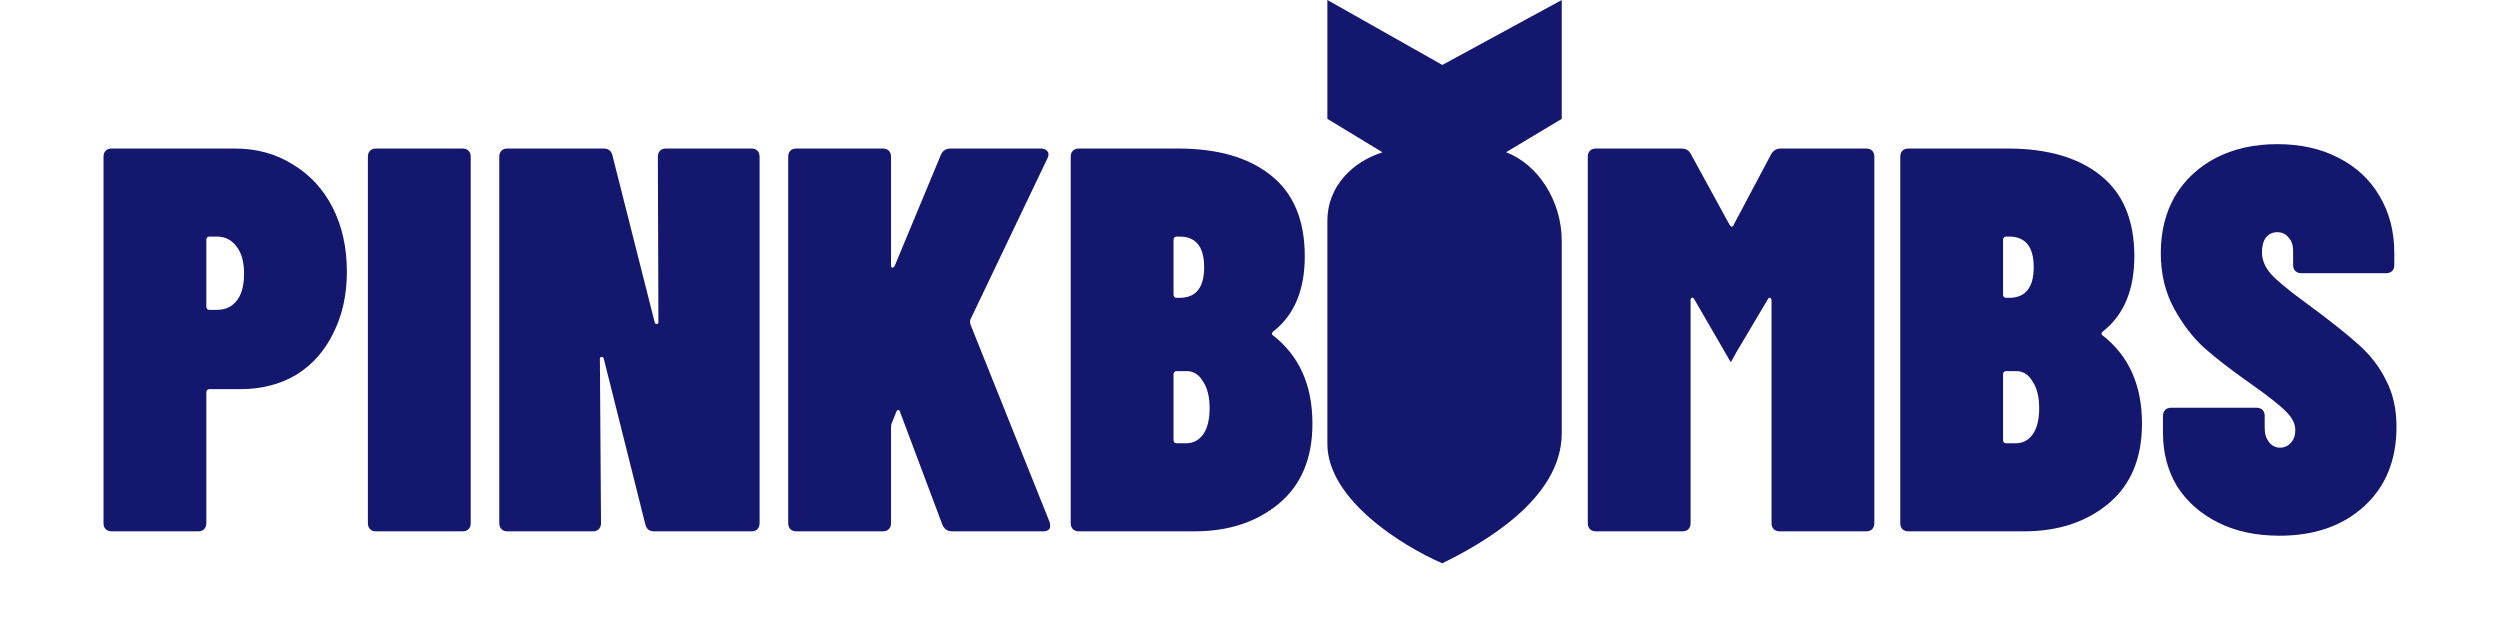
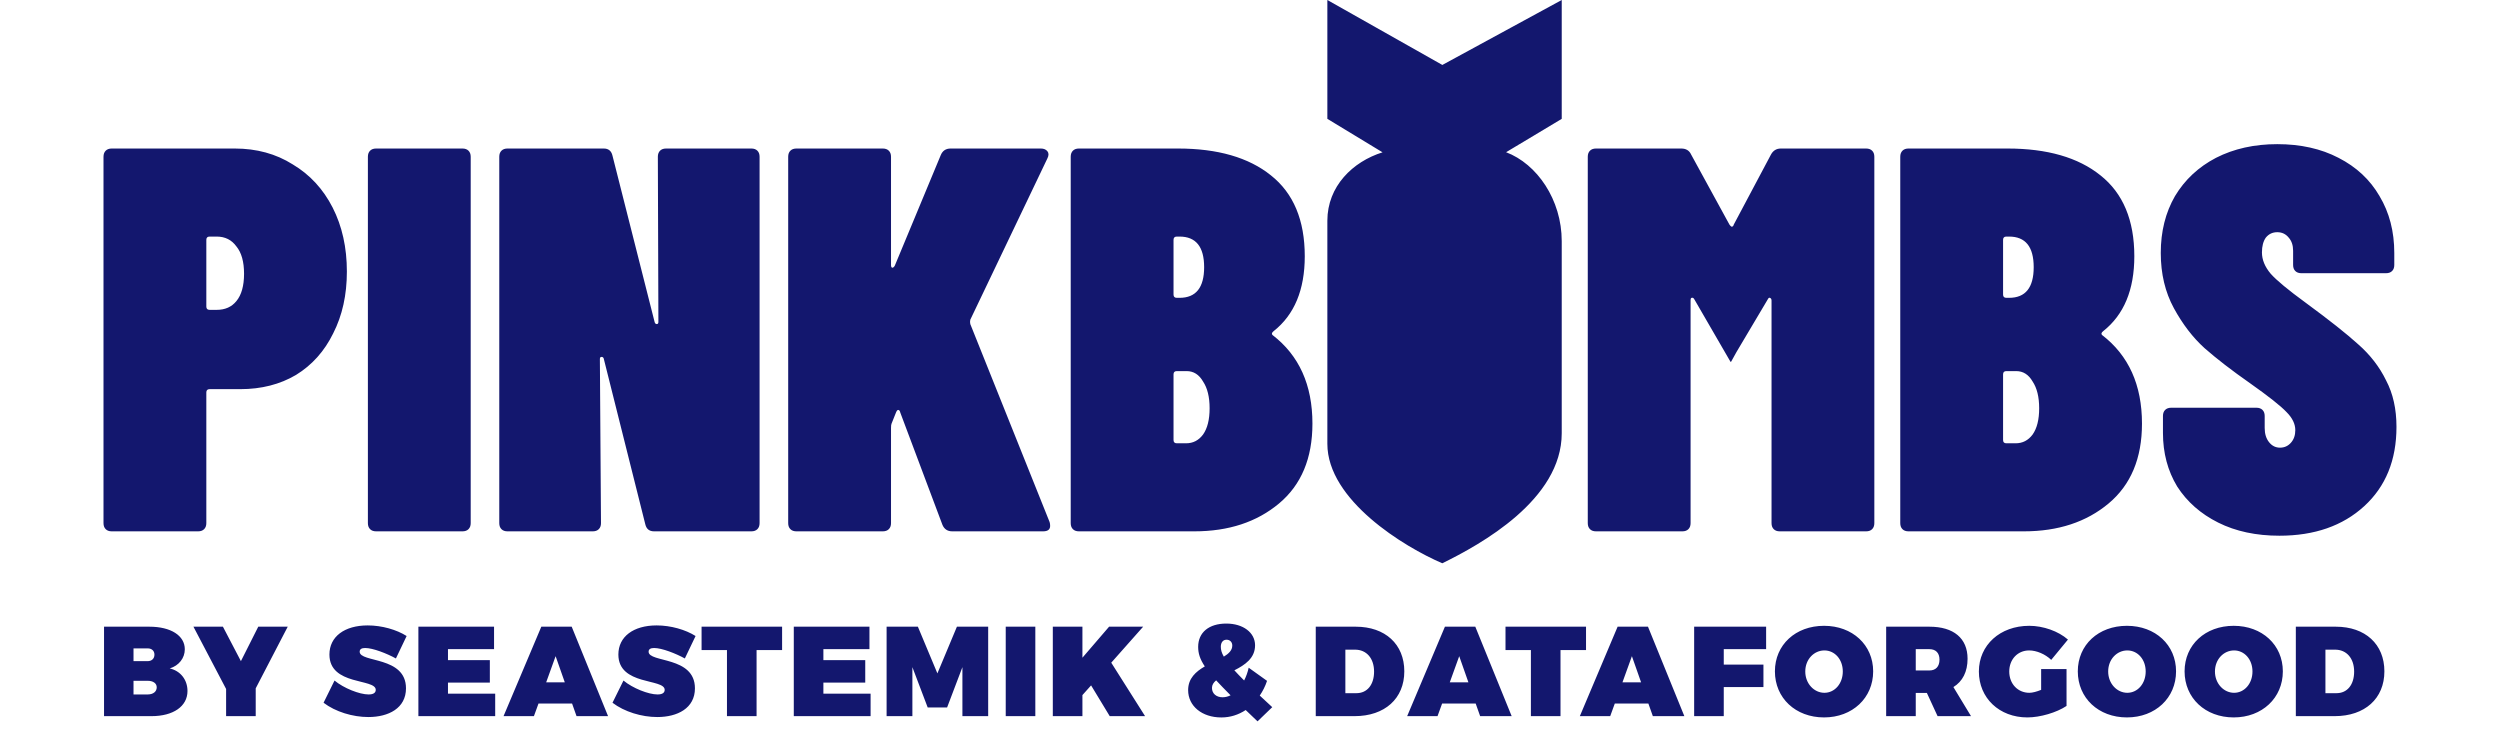
- <svg xmlns="http://www.w3.org/2000/svg" width="192" height="48" viewBox="0 0 192 48" fill="none">
-   <path d="M119.942 9.127L115.667 11.69C118.042 12.588 119.942 15.335 119.942 18.523V33.272C119.942 38.381 113.729 41.807 110.768 43.259C107.826 42.001 101.942 38.404 101.942 34.084V16.955C101.942 14.3 103.895 12.413 106.179 11.698L101.942 9.127V0L110.773 4.988L119.942 0V9.127ZM174.894 11.071C176.686 11.071 178.254 11.421 179.598 12.121C180.97 12.821 182.021 13.801 182.749 15.06C183.505 16.32 183.882 17.777 183.882 19.429V20.352C183.882 20.548 183.826 20.703 183.714 20.814C183.602 20.926 183.448 20.982 183.252 20.982H176.743C176.547 20.982 176.392 20.927 176.28 20.814C176.168 20.703 176.112 20.548 176.112 20.352V19.261C176.112 18.841 176 18.505 175.776 18.253C175.552 17.973 175.258 17.833 174.894 17.833C174.53 17.833 174.236 17.973 174.012 18.253C173.816 18.533 173.718 18.911 173.718 19.387C173.718 19.947 173.942 20.492 174.39 21.024C174.838 21.528 175.735 22.271 177.079 23.251C178.87 24.567 180.214 25.631 181.11 26.442C182.034 27.254 182.748 28.179 183.252 29.215C183.784 30.223 184.05 31.413 184.05 32.785C184.05 35.333 183.224 37.363 181.572 38.875C179.92 40.387 177.75 41.143 175.062 41.143C173.27 41.143 171.702 40.807 170.358 40.135C169.014 39.463 167.964 38.539 167.208 37.363C166.481 36.159 166.117 34.787 166.117 33.247V31.944C166.117 31.749 166.173 31.594 166.285 31.482C166.397 31.371 166.551 31.314 166.747 31.314H173.298C173.494 31.314 173.648 31.371 173.76 31.482C173.872 31.594 173.928 31.749 173.928 31.944V32.869C173.928 33.317 174.04 33.681 174.264 33.961C174.488 34.241 174.768 34.381 175.104 34.381C175.44 34.381 175.72 34.255 175.944 34.003C176.168 33.751 176.28 33.429 176.28 33.037C176.28 32.561 176.056 32.098 175.608 31.65C175.16 31.174 174.222 30.433 172.794 29.425C171.394 28.445 170.232 27.548 169.308 26.736C168.412 25.924 167.628 24.903 166.957 23.671C166.285 22.439 165.949 21.025 165.949 19.429C165.949 17.777 166.313 16.32 167.041 15.06C167.796 13.801 168.846 12.821 170.19 12.121C171.562 11.421 173.13 11.071 174.894 11.071ZM18.03 11.407C19.71 11.407 21.194 11.813 22.482 12.625C23.798 13.409 24.819 14.515 25.547 15.942C26.275 17.37 26.64 19.009 26.64 20.856C26.64 22.648 26.289 24.231 25.589 25.602C24.917 26.974 23.966 28.039 22.734 28.795C21.502 29.523 20.074 29.887 18.45 29.887H16.098C15.93 29.887 15.846 29.971 15.846 30.139V40.177C15.846 40.373 15.789 40.527 15.677 40.639C15.565 40.751 15.411 40.807 15.215 40.807H8.58C8.384 40.807 8.23 40.751 8.118 40.639C8.006 40.527 7.95 40.373 7.95 40.177V12.037C7.95 11.841 8.006 11.687 8.118 11.575C8.23 11.463 8.384 11.407 8.58 11.407H18.03ZM35.52 11.407C35.716 11.407 35.87 11.463 35.982 11.575C36.094 11.687 36.151 11.841 36.151 12.037V40.177C36.151 40.373 36.094 40.527 35.982 40.639C35.87 40.751 35.716 40.807 35.52 40.807H28.884C28.688 40.807 28.534 40.751 28.422 40.639C28.31 40.527 28.254 40.373 28.254 40.177V12.037C28.254 11.841 28.311 11.687 28.422 11.575C28.534 11.463 28.688 11.407 28.884 11.407H35.52ZM46.367 11.407C46.73 11.407 46.955 11.589 47.039 11.953L50.272 24.721C50.3 24.833 50.356 24.889 50.44 24.889C50.524 24.889 50.566 24.833 50.566 24.721L50.524 12.037C50.524 11.841 50.58 11.687 50.692 11.575C50.804 11.463 50.958 11.407 51.154 11.407H57.706C57.902 11.407 58.056 11.463 58.169 11.575C58.28 11.687 58.336 11.841 58.336 12.037V40.177C58.336 40.373 58.28 40.527 58.169 40.639C58.056 40.751 57.902 40.807 57.706 40.807H50.23C49.866 40.806 49.642 40.625 49.558 40.261L46.367 27.535C46.339 27.451 46.282 27.409 46.199 27.409C46.115 27.409 46.072 27.465 46.072 27.577L46.157 40.177C46.157 40.373 46.1 40.527 45.988 40.639C45.876 40.751 45.722 40.807 45.526 40.807H38.974C38.778 40.807 38.624 40.751 38.512 40.639C38.4 40.527 38.344 40.373 38.344 40.177V12.037C38.344 11.841 38.4 11.687 38.512 11.575C38.624 11.463 38.778 11.407 38.974 11.407H46.367ZM67.799 11.407C67.995 11.407 68.149 11.463 68.261 11.575C68.373 11.687 68.43 11.841 68.43 12.037V20.352C68.43 20.465 68.458 20.535 68.514 20.562C68.598 20.562 68.668 20.506 68.724 20.395L72.251 11.911C72.391 11.575 72.644 11.407 73.007 11.407H79.938C80.162 11.407 80.33 11.477 80.442 11.617C80.554 11.757 80.554 11.939 80.442 12.163L74.52 24.553C74.492 24.665 74.492 24.777 74.52 24.889L80.61 40.093C80.638 40.177 80.652 40.275 80.652 40.387C80.652 40.667 80.47 40.807 80.106 40.807H73.133C72.769 40.806 72.517 40.639 72.377 40.303L69.144 31.692C69.116 31.553 69.06 31.483 68.976 31.482C68.92 31.482 68.864 31.553 68.808 31.692L68.472 32.533C68.444 32.589 68.43 32.701 68.43 32.869V40.177C68.43 40.373 68.373 40.527 68.261 40.639C68.149 40.751 67.995 40.807 67.799 40.807H61.164C60.968 40.807 60.814 40.751 60.702 40.639C60.59 40.527 60.534 40.373 60.534 40.177V12.037C60.534 11.841 60.59 11.687 60.702 11.575C60.814 11.463 60.968 11.407 61.164 11.407H67.799ZM90.463 11.407C93.515 11.407 95.895 12.093 97.603 13.465C99.339 14.837 100.207 16.909 100.207 19.681C100.207 22.257 99.409 24.175 97.813 25.435C97.673 25.547 97.645 25.645 97.729 25.729C99.773 27.297 100.795 29.565 100.795 32.533C100.795 35.193 99.941 37.237 98.233 38.665C96.525 40.093 94.355 40.807 91.723 40.807H82.861C82.665 40.807 82.511 40.751 82.399 40.639C82.287 40.527 82.231 40.373 82.231 40.177V12.037C82.231 11.841 82.287 11.687 82.399 11.575C82.511 11.463 82.665 11.407 82.861 11.407H90.463ZM129.124 11.407C129.488 11.407 129.739 11.561 129.879 11.869L132.82 17.245C132.876 17.329 132.932 17.385 132.988 17.413C133.072 17.413 133.128 17.357 133.156 17.245L136.011 11.869C136.179 11.561 136.432 11.407 136.768 11.407H143.32C143.516 11.407 143.67 11.463 143.782 11.575C143.894 11.687 143.95 11.841 143.95 12.037V40.177C143.95 40.373 143.894 40.527 143.782 40.639C143.67 40.751 143.516 40.807 143.32 40.807H136.684C136.488 40.807 136.334 40.751 136.222 40.639C136.11 40.527 136.054 40.373 136.054 40.177V23.083C136.054 22.971 136.011 22.901 135.927 22.873C135.871 22.845 135.815 22.887 135.759 22.999L133.366 27.03L132.946 27.787H132.904L130.131 22.999C130.075 22.887 130.005 22.845 129.921 22.873C129.866 22.873 129.837 22.943 129.837 23.083V40.177C129.837 40.373 129.781 40.527 129.669 40.639C129.557 40.751 129.403 40.807 129.208 40.807H122.572C122.376 40.807 122.222 40.751 122.11 40.639C121.998 40.527 121.942 40.373 121.942 40.177V12.037C121.942 11.841 121.998 11.687 122.11 11.575C122.222 11.463 122.376 11.407 122.572 11.407H129.124ZM154.172 11.407C157.224 11.407 159.605 12.093 161.313 13.465C163.049 14.837 163.916 16.909 163.917 19.681C163.917 22.256 163.119 24.175 161.523 25.435C161.383 25.547 161.355 25.645 161.439 25.729C163.483 27.297 164.504 29.565 164.504 32.533C164.504 35.193 163.651 37.237 161.943 38.665C160.235 40.093 158.065 40.807 155.433 40.807H146.571C146.375 40.807 146.221 40.751 146.109 40.639C145.997 40.527 145.941 40.373 145.941 40.177V12.037C145.941 11.841 145.997 11.687 146.109 11.575C146.221 11.463 146.375 11.407 146.571 11.407H154.172ZM90.379 28.501C90.211 28.501 90.127 28.585 90.127 28.753V33.793C90.127 33.961 90.211 34.045 90.379 34.045H91.093C91.625 34.045 92.059 33.821 92.395 33.373C92.731 32.897 92.899 32.224 92.899 31.356C92.899 30.489 92.731 29.803 92.395 29.299C92.087 28.767 91.667 28.501 91.135 28.501H90.379ZM154.088 28.501C153.921 28.501 153.836 28.585 153.836 28.753V33.793C153.837 33.961 153.921 34.045 154.088 34.045H154.803C155.335 34.045 155.769 33.821 156.105 33.373C156.441 32.897 156.609 32.224 156.609 31.356C156.609 30.489 156.441 29.803 156.105 29.299C155.797 28.767 155.377 28.501 154.845 28.501H154.088ZM16.098 18.169C15.93 18.169 15.846 18.253 15.846 18.421V23.545C15.846 23.713 15.93 23.797 16.098 23.797H16.644C17.288 23.797 17.792 23.573 18.156 23.125C18.548 22.649 18.744 21.948 18.744 21.024C18.744 20.101 18.548 19.401 18.156 18.925C17.792 18.421 17.288 18.169 16.644 18.169H16.098ZM90.379 18.169C90.211 18.169 90.127 18.253 90.127 18.421V22.621C90.127 22.789 90.212 22.873 90.379 22.873H90.589C91.849 22.873 92.479 22.088 92.479 20.52C92.479 18.953 91.849 18.169 90.589 18.169H90.379ZM154.088 18.169C153.921 18.169 153.836 18.253 153.836 18.421V22.621C153.837 22.789 153.921 22.873 154.088 22.873H154.298C155.558 22.873 156.189 22.088 156.189 20.52C156.189 18.953 155.558 18.169 154.298 18.169H154.088Z" fill="#13176E" />
+ <svg xmlns="http://www.w3.org/2000/svg" width="192" height="58" viewBox="0 0 192 58" fill="none">
+   <path d="M119.941 9.127L115.667 11.69C118.041 12.588 119.941 15.335 119.941 18.523V33.272C119.941 38.381 113.729 41.807 110.768 43.259C107.826 42.001 101.941 38.404 101.941 34.084V16.955C101.942 14.3 103.895 12.413 106.179 11.698L101.941 9.127V0L110.772 4.988L119.941 0V9.127ZM174.894 11.071C176.685 11.071 178.254 11.421 179.598 12.121C180.969 12.821 182.019 13.801 182.747 15.06C183.503 16.32 183.881 17.777 183.881 19.429V20.352C183.881 20.549 183.825 20.703 183.713 20.814C183.601 20.926 183.447 20.982 183.251 20.982H176.741C176.545 20.982 176.391 20.926 176.279 20.814C176.167 20.703 176.111 20.548 176.111 20.352V19.261C176.111 18.841 175.999 18.505 175.775 18.253C175.551 17.973 175.257 17.833 174.894 17.833C174.53 17.833 174.236 17.973 174.012 18.253C173.816 18.533 173.717 18.911 173.717 19.387C173.717 19.947 173.942 20.492 174.39 21.024C174.838 21.528 175.733 22.271 177.077 23.251C178.869 24.567 180.213 25.63 181.109 26.442C182.033 27.254 182.747 28.179 183.251 29.215C183.783 30.223 184.049 31.413 184.049 32.785C184.049 35.333 183.223 37.363 181.571 38.875C179.919 40.387 177.749 41.142 175.062 41.143C173.27 41.143 171.701 40.807 170.357 40.135C169.014 39.463 167.963 38.539 167.207 37.363C166.479 36.159 166.115 34.787 166.115 33.247V31.944C166.115 31.749 166.171 31.594 166.283 31.482C166.395 31.371 166.549 31.314 166.745 31.314H173.297C173.493 31.314 173.647 31.371 173.759 31.482C173.871 31.594 173.928 31.749 173.928 31.944V32.869C173.928 33.317 174.04 33.681 174.264 33.961C174.488 34.241 174.768 34.381 175.104 34.381C175.439 34.381 175.719 34.255 175.943 34.003C176.167 33.751 176.279 33.429 176.279 33.037C176.279 32.561 176.055 32.098 175.607 31.65C175.159 31.174 174.221 30.433 172.793 29.425C171.393 28.445 170.232 27.548 169.308 26.736C168.412 25.924 167.627 24.903 166.955 23.671C166.283 22.439 165.947 21.025 165.947 19.429C165.947 17.777 166.311 16.32 167.039 15.06C167.795 13.801 168.845 12.821 170.189 12.121C171.561 11.421 173.13 11.071 174.894 11.071ZM18.029 11.407C19.709 11.407 21.194 11.813 22.481 12.625C23.797 13.409 24.819 14.515 25.547 15.942C26.275 17.37 26.64 19.009 26.64 20.856C26.64 22.648 26.289 24.231 25.589 25.602C24.917 26.974 23.965 28.039 22.733 28.795C21.501 29.523 20.073 29.887 18.449 29.887H16.098C15.93 29.887 15.846 29.971 15.846 30.139V40.177C15.846 40.373 15.789 40.527 15.677 40.639C15.565 40.751 15.411 40.807 15.215 40.807H8.579C8.383 40.807 8.229 40.751 8.117 40.639C8.005 40.527 7.949 40.373 7.949 40.177V12.037C7.949 11.841 8.005 11.687 8.117 11.575C8.229 11.463 8.383 11.407 8.579 11.407H18.029ZM35.52 11.407C35.715 11.407 35.869 11.463 35.981 11.575C36.093 11.687 36.15 11.841 36.15 12.037V40.177C36.15 40.373 36.093 40.527 35.981 40.639C35.87 40.751 35.715 40.807 35.52 40.807H28.884C28.688 40.807 28.534 40.751 28.422 40.639C28.31 40.527 28.254 40.373 28.254 40.177V12.037C28.254 11.841 28.31 11.687 28.422 11.575C28.534 11.463 28.688 11.407 28.884 11.407H35.52ZM46.366 11.407C46.73 11.407 46.954 11.589 47.038 11.953L50.272 24.721C50.299 24.833 50.356 24.889 50.44 24.889C50.523 24.889 50.565 24.833 50.565 24.721L50.523 12.037C50.523 11.841 50.58 11.687 50.691 11.575C50.803 11.463 50.958 11.407 51.153 11.407H57.706C57.902 11.407 58.056 11.463 58.168 11.575C58.28 11.687 58.336 11.841 58.336 12.037V40.177C58.336 40.373 58.28 40.527 58.168 40.639C58.056 40.751 57.902 40.807 57.706 40.807H50.23C49.866 40.806 49.642 40.625 49.558 40.261L46.366 27.535C46.338 27.451 46.282 27.409 46.198 27.409C46.114 27.409 46.071 27.465 46.071 27.577L46.156 40.177C46.156 40.373 46.099 40.527 45.987 40.639C45.875 40.751 45.721 40.807 45.525 40.807H38.974C38.778 40.807 38.624 40.751 38.512 40.639C38.4 40.527 38.344 40.373 38.344 40.177V12.037C38.344 11.841 38.4 11.687 38.512 11.575C38.624 11.463 38.778 11.407 38.974 11.407H46.366ZM67.799 11.407C67.995 11.407 68.149 11.463 68.261 11.575C68.373 11.687 68.43 11.841 68.43 12.037V20.352C68.43 20.465 68.458 20.535 68.514 20.562C68.597 20.562 68.668 20.506 68.724 20.395L72.251 11.911C72.391 11.575 72.643 11.407 73.007 11.407H79.938C80.161 11.407 80.329 11.477 80.441 11.617C80.553 11.757 80.553 11.939 80.441 12.163L74.519 24.553C74.492 24.665 74.492 24.777 74.519 24.889L80.609 40.093C80.637 40.177 80.651 40.275 80.651 40.387C80.651 40.667 80.469 40.807 80.106 40.807H73.133C72.769 40.806 72.517 40.639 72.377 40.303L69.144 31.692C69.116 31.553 69.059 31.483 68.976 31.482C68.92 31.482 68.864 31.553 68.808 31.692L68.472 32.533C68.444 32.589 68.43 32.701 68.43 32.869V40.177C68.43 40.373 68.373 40.527 68.261 40.639C68.149 40.751 67.995 40.807 67.799 40.807H61.163C60.967 40.807 60.813 40.751 60.701 40.639C60.589 40.527 60.533 40.373 60.533 40.177V12.037C60.533 11.841 60.589 11.687 60.701 11.575C60.813 11.463 60.967 11.407 61.163 11.407H67.799ZM90.463 11.407C93.515 11.407 95.895 12.093 97.603 13.465C99.338 14.837 100.206 16.909 100.206 19.681C100.206 22.257 99.408 24.175 97.812 25.435C97.673 25.547 97.645 25.645 97.728 25.729C99.772 27.297 100.795 29.565 100.795 32.533C100.795 35.193 99.94 37.237 98.232 38.665C96.525 40.093 94.355 40.807 91.723 40.807H82.86C82.664 40.807 82.51 40.751 82.398 40.639C82.287 40.527 82.231 40.373 82.231 40.177V12.037C82.231 11.841 82.287 11.687 82.398 11.575C82.51 11.463 82.664 11.407 82.86 11.407H90.463ZM129.123 11.407C129.487 11.407 129.739 11.561 129.879 11.869L132.819 17.245C132.875 17.329 132.931 17.385 132.987 17.413C133.071 17.413 133.127 17.357 133.155 17.245L136.011 11.869C136.179 11.561 136.432 11.407 136.768 11.407H143.319C143.515 11.407 143.669 11.463 143.781 11.575C143.893 11.687 143.949 11.841 143.949 12.037V40.177C143.949 40.373 143.893 40.527 143.781 40.639C143.669 40.751 143.515 40.807 143.319 40.807H136.684C136.488 40.807 136.334 40.751 136.222 40.639C136.11 40.527 136.054 40.373 136.054 40.177V23.083C136.054 22.971 136.011 22.901 135.927 22.873C135.871 22.845 135.815 22.887 135.759 22.999L133.365 27.03L132.945 27.787H132.903L130.131 22.999C130.075 22.887 130.005 22.845 129.921 22.873C129.865 22.873 129.837 22.943 129.837 23.083V40.177C129.837 40.373 129.781 40.527 129.669 40.639C129.557 40.751 129.403 40.807 129.207 40.807H122.571C122.375 40.807 122.221 40.751 122.109 40.639C121.997 40.527 121.941 40.373 121.941 40.177V12.037C121.941 11.841 121.997 11.687 122.109 11.575C122.221 11.463 122.375 11.407 122.571 11.407H129.123ZM154.172 11.407C157.224 11.407 159.605 12.093 161.312 13.465C163.048 14.837 163.916 16.909 163.916 19.681C163.916 22.256 163.118 24.175 161.522 25.435C161.382 25.547 161.354 25.645 161.438 25.729C163.482 27.297 164.504 29.565 164.504 32.533C164.504 35.193 163.65 37.237 161.942 38.665C160.234 40.093 158.064 40.807 155.433 40.807H146.57C146.374 40.807 146.22 40.751 146.108 40.639C145.996 40.527 145.94 40.373 145.94 40.177V12.037C145.94 11.841 145.997 11.687 146.108 11.575C146.22 11.463 146.374 11.407 146.57 11.407H154.172ZM90.379 28.501C90.211 28.501 90.127 28.585 90.127 28.753V33.793C90.127 33.961 90.211 34.045 90.379 34.045H91.093C91.625 34.045 92.059 33.821 92.394 33.373C92.731 32.897 92.898 32.224 92.898 31.356C92.898 30.489 92.731 29.803 92.394 29.299C92.087 28.767 91.667 28.501 91.135 28.501H90.379ZM154.088 28.501C153.92 28.501 153.836 28.585 153.836 28.753V33.793C153.836 33.961 153.92 34.045 154.088 34.045H154.803C155.334 34.045 155.769 33.821 156.104 33.373C156.44 32.897 156.608 32.224 156.608 31.356C156.608 30.489 156.44 29.803 156.104 29.299C155.797 28.767 155.376 28.501 154.845 28.501H154.088ZM16.098 18.169C15.93 18.169 15.846 18.253 15.846 18.421V23.545C15.846 23.713 15.93 23.797 16.098 23.797H16.644C17.287 23.797 17.791 23.573 18.155 23.125C18.547 22.649 18.743 21.948 18.743 21.024C18.743 20.101 18.547 19.401 18.155 18.925C17.791 18.421 17.287 18.169 16.644 18.169H16.098ZM90.379 18.169C90.211 18.169 90.127 18.253 90.127 18.421V22.621C90.127 22.789 90.211 22.873 90.379 22.873H90.589C91.849 22.873 92.478 22.088 92.478 20.52C92.478 18.953 91.849 18.169 90.589 18.169H90.379ZM154.088 18.169C153.92 18.169 153.836 18.253 153.836 18.421V22.621C153.836 22.789 153.92 22.873 154.088 22.873H154.298C155.558 22.873 156.188 22.088 156.188 20.52C156.188 18.953 155.558 18.169 154.298 18.169H154.088Z" fill="#13176E" />
+   <path d="M7.99 48.13H11.469C13.125 48.13 14.193 48.816 14.193 49.865C14.193 50.541 13.743 51.119 13.037 51.335C13.86 51.521 14.399 52.207 14.399 53.069C14.399 54.245 13.311 55 11.636 55H7.99V48.13ZM10.254 49.796V50.776H11.342C11.655 50.776 11.861 50.58 11.861 50.276C11.861 49.982 11.655 49.796 11.342 49.796H10.254ZM10.254 52.285V53.334H11.342C11.763 53.334 12.037 53.118 12.037 52.785C12.037 52.481 11.763 52.285 11.342 52.285H10.254ZM19.639 52.864V55H17.365V52.913L14.856 48.13H17.12L18.502 50.776L19.835 48.13H22.098L19.639 52.864ZM28.24 48.032C29.328 48.032 30.455 48.356 31.229 48.846L30.406 50.57C29.71 50.188 28.642 49.767 28.044 49.767C27.79 49.767 27.623 49.845 27.623 50.051C27.623 50.913 31.18 50.374 31.18 52.864C31.18 54.392 29.838 55.069 28.289 55.069C27.094 55.069 25.761 54.667 24.85 53.971L25.692 52.266C26.398 52.854 27.613 53.334 28.309 53.334C28.642 53.334 28.858 53.226 28.858 52.981C28.858 52.089 25.3 52.677 25.3 50.267C25.3 48.895 26.457 48.032 28.24 48.032ZM37.943 49.855H34.405V50.698H37.62V52.423H34.405V53.275H38.031V55H32.132V48.13H37.943V49.855ZM43.935 54.03H41.358L41.005 55H38.672L41.573 48.13H43.906L46.699 55H44.278L43.935 54.03ZM43.376 52.403L42.671 50.394L41.946 52.403H43.376ZM50.431 48.032C51.519 48.032 52.645 48.356 53.42 48.846L52.596 50.57C51.901 50.188 50.833 49.767 50.235 49.767C49.98 49.767 49.813 49.845 49.813 50.051C49.813 50.913 53.371 50.374 53.371 52.864C53.371 54.392 52.028 55.069 50.48 55.069C49.284 55.069 47.951 54.667 47.04 53.971L47.883 52.266C48.588 52.854 49.803 53.334 50.499 53.334C50.833 53.334 51.048 53.226 51.048 52.981C51.048 52.089 47.491 52.677 47.491 50.267C47.491 48.895 48.647 48.032 50.431 48.032ZM60.065 49.924H58.105V55H55.831V49.924H53.881V48.13H60.065V49.924ZM66.774 49.855H63.236V50.698H66.451V52.423H63.236V53.275H66.862V55H60.963V48.13H66.774V49.855ZM75.892 55H73.913V51.237L72.737 54.334H71.247L70.071 51.237V55H68.091V48.13H70.493L71.992 51.717L73.491 48.13H75.892V55ZM79.513 55H77.24V48.13H79.513V55ZM85.227 55L83.796 52.638L83.13 53.383V55H80.856V48.13H83.13V50.512L85.178 48.13H87.794L85.344 50.894L87.942 55H85.227ZM96.579 55.4L95.669 54.53C95.109 54.9 94.479 55.1 93.799 55.1C92.319 55.1 91.249 54.23 91.249 53C91.249 52.1 91.839 51.58 92.529 51.18C92.149 50.61 92.019 50.17 92.019 49.68C92.019 48.57 92.849 47.89 94.179 47.89C95.469 47.89 96.389 48.58 96.389 49.56C96.389 50.55 95.609 51.07 94.799 51.48C95.009 51.71 95.259 51.97 95.549 52.26C95.699 51.97 95.819 51.64 95.899 51.28L97.309 52.29C97.169 52.71 96.979 53.08 96.749 53.42L97.709 54.31L96.579 55.4ZM93.759 49.67C93.759 49.9 93.819 50.14 93.989 50.43C94.369 50.2 94.639 49.94 94.639 49.58C94.639 49.31 94.459 49.13 94.199 49.13C93.919 49.13 93.759 49.35 93.759 49.67ZM93.889 53.55C94.099 53.55 94.309 53.5 94.509 53.4C94.069 52.96 93.709 52.58 93.399 52.25C93.199 52.42 93.079 52.6 93.079 52.83C93.079 53.27 93.419 53.55 93.889 53.55ZM101.05 48.13H104.118C106.381 48.13 107.851 49.473 107.851 51.56C107.851 53.648 106.352 55 104.029 55H101.05V48.13ZM103.324 49.894V53.236H104.176C105 53.236 105.529 52.589 105.529 51.58C105.529 50.561 104.951 49.894 104.069 49.894H103.324ZM113.332 54.03H110.755L110.402 55H108.07L110.97 48.13H113.303L116.096 55H113.675L113.332 54.03ZM112.774 52.403L112.068 50.394L111.343 52.403H112.774ZM121.807 49.924H119.847V55H117.573V49.924H115.623V48.13H121.807V49.924ZM126.595 54.03H124.017L123.664 55H121.332L124.233 48.13H126.565L129.358 55H126.938L126.595 54.03ZM126.036 52.403L125.33 50.394L124.605 52.403H126.036ZM135.638 49.855H132.385V51.041H135.432V52.766H132.385V55H130.111V48.13H135.638V49.855ZM140.086 48.062C142.271 48.062 143.859 49.532 143.859 51.56C143.859 53.599 142.271 55.098 140.086 55.098C137.901 55.098 136.313 53.608 136.313 51.56C136.313 49.522 137.901 48.062 140.086 48.062ZM140.115 49.953C139.322 49.953 138.645 50.629 138.645 51.57C138.645 52.511 139.331 53.207 140.115 53.207C140.899 53.207 141.527 52.511 141.527 51.57C141.527 50.629 140.899 49.953 140.115 49.953ZM148.806 55L147.983 53.216H147.13V55H144.857V48.13H148.179C150.041 48.13 151.109 49.022 151.109 50.59C151.109 51.59 150.727 52.334 150.021 52.766L151.374 55H148.806ZM147.13 51.492H148.179C148.669 51.492 148.953 51.188 148.953 50.659C148.953 50.149 148.669 49.855 148.179 49.855H147.13V51.492ZM156.76 51.384H158.71V54.216C157.946 54.726 156.682 55.098 155.702 55.098C153.546 55.098 151.978 53.608 151.978 51.57C151.978 49.541 153.604 48.062 155.849 48.062C156.917 48.062 158.083 48.473 158.818 49.12L157.534 50.678C157.074 50.237 156.407 49.953 155.839 49.953C154.957 49.953 154.31 50.639 154.31 51.57C154.31 52.521 154.967 53.207 155.858 53.207C156.094 53.207 156.427 53.118 156.76 52.981V51.384ZM163.348 48.062C165.534 48.062 167.121 49.532 167.121 51.56C167.121 53.599 165.534 55.098 163.348 55.098C161.163 55.098 159.575 53.608 159.575 51.56C159.575 49.522 161.163 48.062 163.348 48.062ZM163.378 49.953C162.584 49.953 161.908 50.629 161.908 51.57C161.908 52.511 162.594 53.207 163.378 53.207C164.162 53.207 164.789 52.511 164.789 51.57C164.789 50.629 164.162 49.953 163.378 49.953ZM171.549 48.062C173.734 48.062 175.322 49.532 175.322 51.56C175.322 53.599 173.734 55.098 171.549 55.098C169.364 55.098 167.776 53.608 167.776 51.56C167.776 49.522 169.364 48.062 171.549 48.062ZM171.578 49.953C170.785 49.953 170.108 50.629 170.108 51.57C170.108 52.511 170.794 53.207 171.578 53.207C172.362 53.207 172.99 52.511 172.99 51.57C172.99 50.629 172.362 49.953 171.578 49.953ZM176.32 48.13H179.387C181.651 48.13 183.121 49.473 183.121 51.56C183.121 53.648 181.621 55 179.299 55H176.32V48.13ZM178.593 49.894V53.236H179.446C180.269 53.236 180.798 52.589 180.798 51.58C180.798 50.561 180.22 49.894 179.338 49.894H178.593Z" fill="#13176E" />
</svg>
